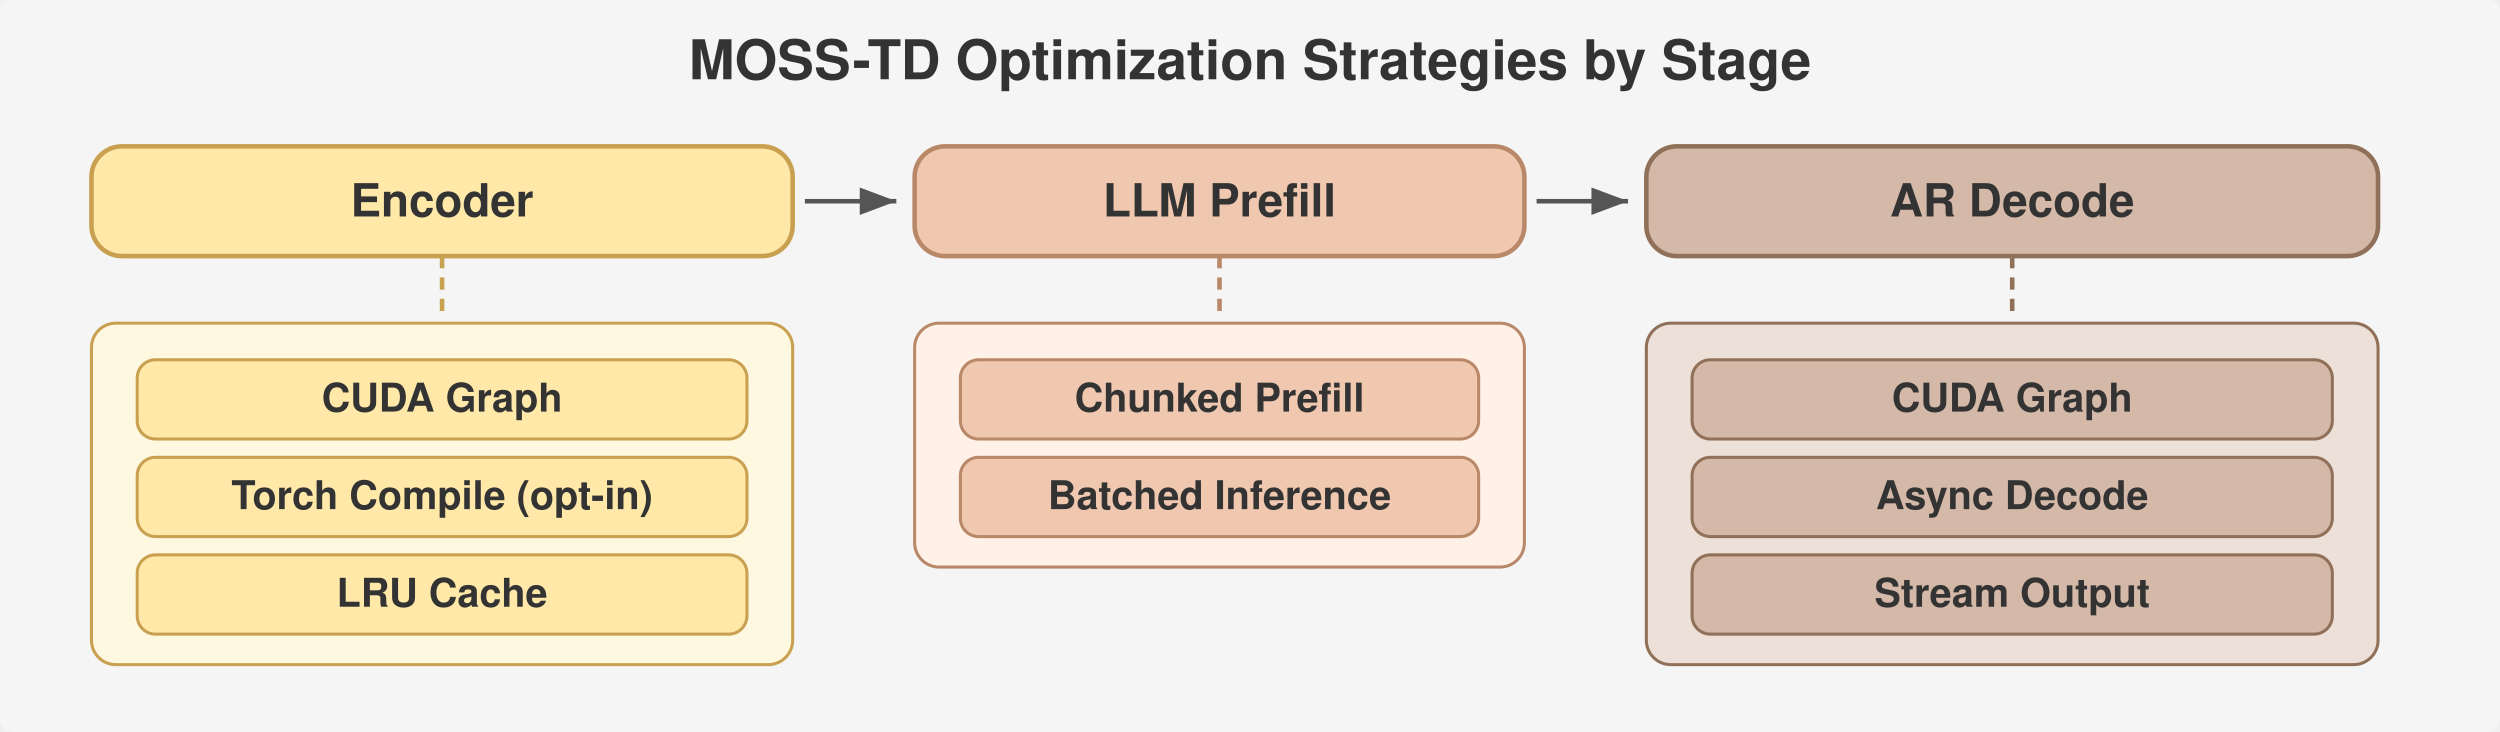
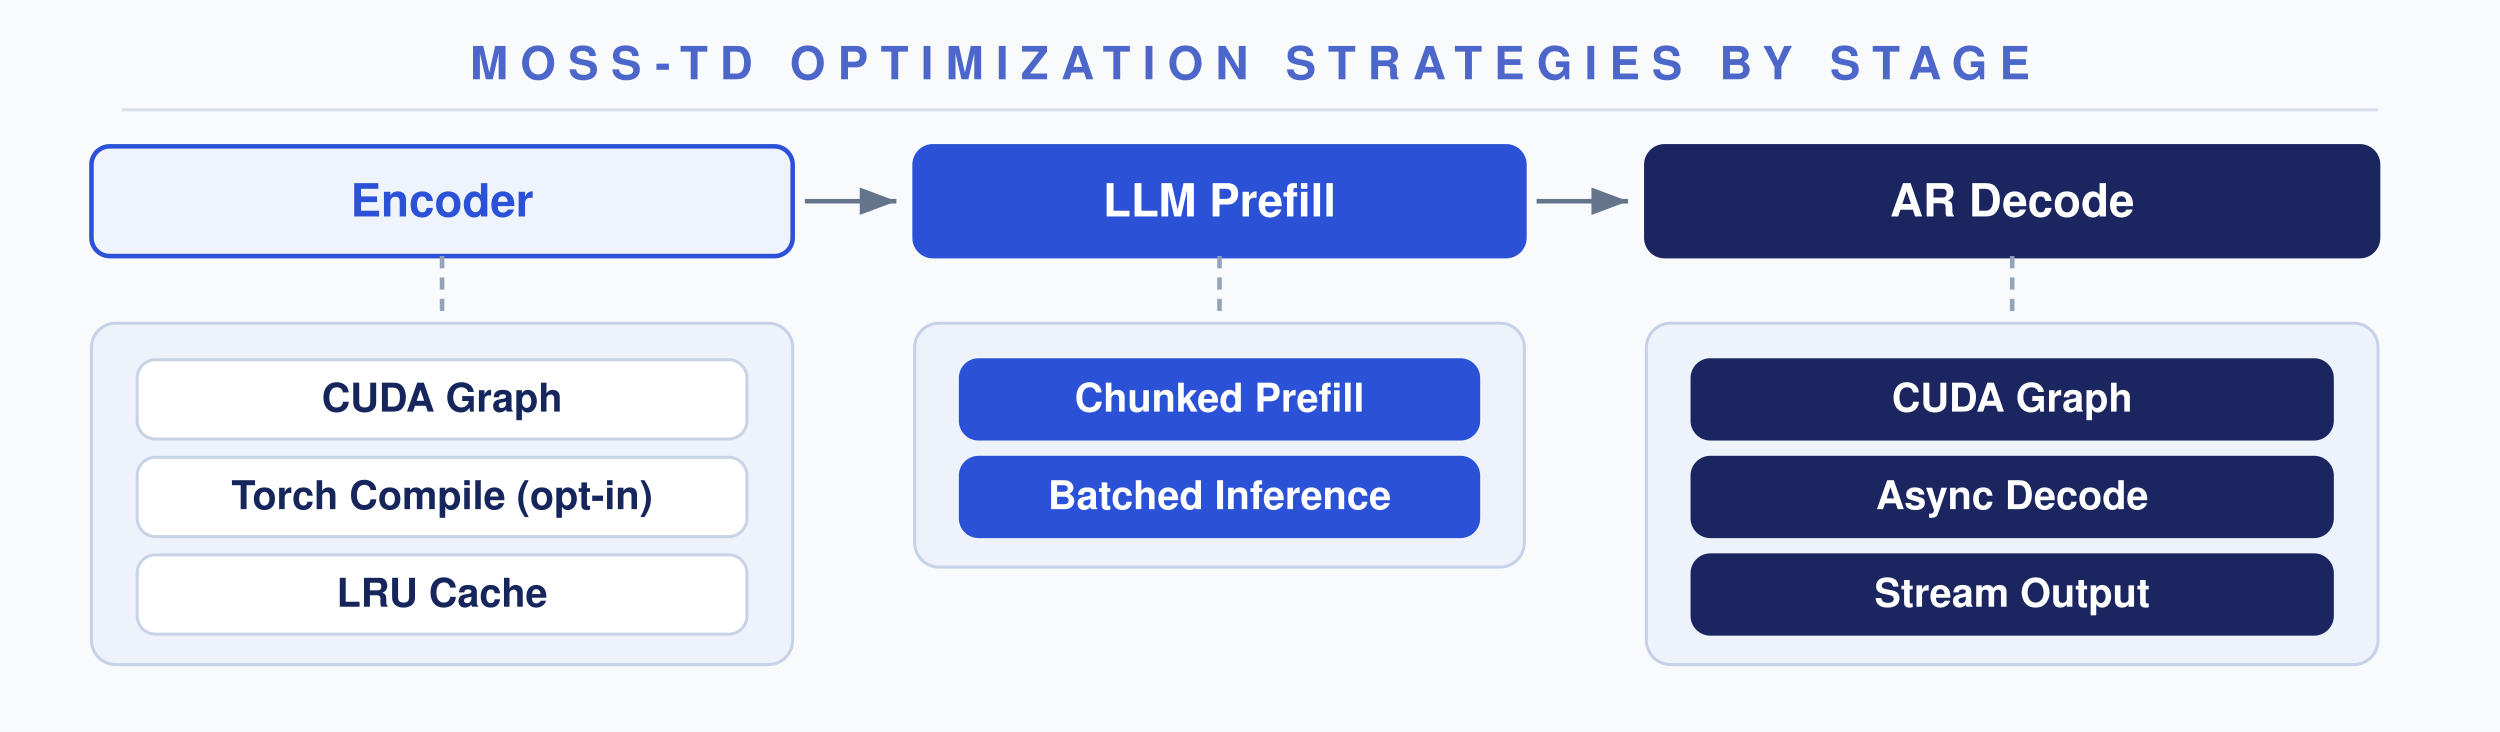
<svg xmlns="http://www.w3.org/2000/svg" viewBox="0 0 820 240">
  <defs>
    <marker id="arr" markerWidth="8" markerHeight="6" refX="8" refY="3" orient="auto">
-       <polygon points="0 0, 8 3, 0 6" fill="#555" />
+       <polygon points="0 0, 8 3, 0 6" fill="#64748B" />
    </marker>
  </defs>
-   <rect width="820" height="240" rx="4" fill="#F5F5F5" />
-   <text x="410" y="26" text-anchor="middle" font-family="'Helvetica Neue', Helvetica, Arial, sans-serif" font-size="18" font-weight="bold" fill="#333">MOSS-TD Optimization Strategies by Stage</text>
-   <rect x="30" y="48" width="230" height="36" rx="10" fill="#FFE8A8" stroke="#C8A050" stroke-width="1.5" />
-   <text x="145" y="71" text-anchor="middle" font-family="'Helvetica Neue', Helvetica, Arial, sans-serif" font-size="15" font-weight="bold" fill="#333">Encoder</text>
-   <line x1="264" y1="66" x2="294" y2="66" stroke="#555" stroke-width="1.5" marker-end="url(#arr)" />
-   <rect x="300" y="48" width="200" height="36" rx="10" fill="#F0C8B0" stroke="#B88868" stroke-width="1.5" />
-   <text x="400" y="71" text-anchor="middle" font-family="'Helvetica Neue', Helvetica, Arial, sans-serif" font-size="15" font-weight="bold" fill="#333">LLM Prefill</text>
-   <line x1="504" y1="66" x2="534" y2="66" stroke="#555" stroke-width="1.5" marker-end="url(#arr)" />
-   <rect x="540" y="48" width="240" height="36" rx="10" fill="#D4B8A8" stroke="#907058" stroke-width="1.5" />
-   <text x="660" y="71" text-anchor="middle" font-family="'Helvetica Neue', Helvetica, Arial, sans-serif" font-size="15" font-weight="bold" fill="#333">AR Decode</text>
-   <line x1="145" y1="84" x2="145" y2="103" stroke="#C8A050" stroke-width="1.5" stroke-dasharray="4,3" />
-   <line x1="400" y1="84" x2="400" y2="103" stroke="#B88868" stroke-width="1.5" stroke-dasharray="4,3" />
-   <line x1="660" y1="84" x2="660" y2="103" stroke="#907058" stroke-width="1.5" stroke-dasharray="4,3" />
-   <rect x="30" y="106" width="230" height="112" rx="8" fill="#FFF8E1" stroke="#C8A050" stroke-width="1" />
-   <rect x="45" y="118" width="200" height="26" rx="6" fill="#FFE8A8" stroke="#C8A050" stroke-width="1" />
-   <text x="145" y="135" text-anchor="middle" font-family="'Helvetica Neue', Helvetica, Arial, sans-serif" font-size="13" font-weight="bold" fill="#333">CUDA Graph</text>
-   <rect x="45" y="150" width="200" height="26" rx="6" fill="#FFE8A8" stroke="#C8A050" stroke-width="1" />
-   <text x="145" y="167" text-anchor="middle" font-family="'Helvetica Neue', Helvetica, Arial, sans-serif" font-size="13" font-weight="bold" fill="#333">Torch Compile (opt-in)</text>
-   <rect x="45" y="182" width="200" height="26" rx="6" fill="#FFE8A8" stroke="#C8A050" stroke-width="1" />
-   <text x="145" y="199" text-anchor="middle" font-family="'Helvetica Neue', Helvetica, Arial, sans-serif" font-size="13" font-weight="bold" fill="#333">LRU Cache</text>
-   <rect x="300" y="106" width="200" height="80" rx="8" fill="#FFF0E8" stroke="#B88868" stroke-width="1" />
-   <rect x="315" y="118" width="170" height="26" rx="6" fill="#F0C8B0" stroke="#B88868" stroke-width="1" />
-   <text x="400" y="135" text-anchor="middle" font-family="'Helvetica Neue', Helvetica, Arial, sans-serif" font-size="13" font-weight="bold" fill="#333">Chunked Prefill</text>
-   <rect x="315" y="150" width="170" height="26" rx="6" fill="#F0C8B0" stroke="#B88868" stroke-width="1" />
-   <text x="400" y="167" text-anchor="middle" font-family="'Helvetica Neue', Helvetica, Arial, sans-serif" font-size="13" font-weight="bold" fill="#333">Batched Inference</text>
-   <rect x="540" y="106" width="240" height="112" rx="8" fill="#EDE0D8" stroke="#907058" stroke-width="1" />
-   <rect x="555" y="118" width="210" height="26" rx="6" fill="#D4B8A8" stroke="#907058" stroke-width="1" />
-   <text x="660" y="135" text-anchor="middle" font-family="'Helvetica Neue', Helvetica, Arial, sans-serif" font-size="13" font-weight="bold" fill="#333">CUDA Graph</text>
-   <rect x="555" y="150" width="210" height="26" rx="6" fill="#D4B8A8" stroke="#907058" stroke-width="1" />
-   <text x="660" y="167" text-anchor="middle" font-family="'Helvetica Neue', Helvetica, Arial, sans-serif" font-size="13" font-weight="bold" fill="#333">Async Decode</text>
-   <rect x="555" y="182" width="210" height="26" rx="6" fill="#D4B8A8" stroke="#907058" stroke-width="1" />
-   <text x="660" y="199" text-anchor="middle" font-family="'Helvetica Neue', Helvetica, Arial, sans-serif" font-size="13" font-weight="bold" fill="#333">Stream Output</text>
+   <rect width="820" height="240" fill="#F8FAFC" />
+   <text x="410" y="26" text-anchor="middle" font-family="'Helvetica Neue', Helvetica, Arial, sans-serif" font-size="15" font-weight="bold" letter-spacing="4" fill="#4C66C9">MOSS-TD OPTIMIZATION STRATEGIES BY STAGE</text>
+   <line x1="40" y1="36" x2="780" y2="36" stroke="#D9E0EC" stroke-width="1" />
+   <rect x="30" y="48" width="230" height="36" rx="6" fill="#EFF3FC" stroke="#2B52D6" stroke-width="1.5" />
+   <text x="145" y="71" text-anchor="middle" font-family="'Helvetica Neue', Helvetica, Arial, sans-serif" font-size="15" font-weight="bold" fill="#2B52D6">Encoder</text>
+   <line x1="264" y1="66" x2="294" y2="66" stroke="#64748B" stroke-width="1.5" marker-end="url(#arr)" />
+   <rect x="300" y="48" width="200" height="36" rx="6" fill="#2B52D6" stroke="#2B52D6" stroke-width="1.5" />
+   <text x="400" y="71" text-anchor="middle" font-family="'Helvetica Neue', Helvetica, Arial, sans-serif" font-size="15" font-weight="bold" fill="#FFFFFF">LLM Prefill</text>
+   <line x1="504" y1="66" x2="534" y2="66" stroke="#64748B" stroke-width="1.5" marker-end="url(#arr)" />
+   <rect x="540" y="48" width="240" height="36" rx="6" fill="#1B2660" stroke="#1B2660" stroke-width="1.5" />
+   <text x="660" y="71" text-anchor="middle" font-family="'Helvetica Neue', Helvetica, Arial, sans-serif" font-size="15" font-weight="bold" fill="#FFFFFF">AR Decode</text>
+   <line x1="145" y1="84" x2="145" y2="103" stroke="#94A3B8" stroke-width="1.5" stroke-dasharray="4,3" />
+   <line x1="400" y1="84" x2="400" y2="103" stroke="#94A3B8" stroke-width="1.5" stroke-dasharray="4,3" />
+   <line x1="660" y1="84" x2="660" y2="103" stroke="#94A3B8" stroke-width="1.5" stroke-dasharray="4,3" />
+   <rect x="30" y="106" width="230" height="112" rx="8" fill="#EDF2FB" stroke="#C7D2E8" stroke-width="1" />
+   <rect x="45" y="118" width="200" height="26" rx="6" fill="#FFFFFF" stroke="#C9D3E6" stroke-width="1" />
+   <text x="145" y="135" text-anchor="middle" font-family="'Helvetica Neue', Helvetica, Arial, sans-serif" font-size="13" font-weight="bold" fill="#16265C">CUDA Graph</text>
+   <rect x="45" y="150" width="200" height="26" rx="6" fill="#FFFFFF" stroke="#C9D3E6" stroke-width="1" />
+   <text x="145" y="167" text-anchor="middle" font-family="'Helvetica Neue', Helvetica, Arial, sans-serif" font-size="13" font-weight="bold" fill="#16265C">Torch Compile (opt-in)</text>
+   <rect x="45" y="182" width="200" height="26" rx="6" fill="#FFFFFF" stroke="#C9D3E6" stroke-width="1" />
+   <text x="145" y="199" text-anchor="middle" font-family="'Helvetica Neue', Helvetica, Arial, sans-serif" font-size="13" font-weight="bold" fill="#16265C">LRU Cache</text>
+   <rect x="300" y="106" width="200" height="80" rx="8" fill="#EDF2FB" stroke="#C7D2E8" stroke-width="1" />
+   <rect x="315" y="118" width="170" height="26" rx="6" fill="#2B52D6" stroke="#2B52D6" stroke-width="1" />
+   <text x="400" y="135" text-anchor="middle" font-family="'Helvetica Neue', Helvetica, Arial, sans-serif" font-size="13" font-weight="bold" fill="#FFFFFF">Chunked Prefill</text>
+   <rect x="315" y="150" width="170" height="26" rx="6" fill="#2B52D6" stroke="#2B52D6" stroke-width="1" />
+   <text x="400" y="167" text-anchor="middle" font-family="'Helvetica Neue', Helvetica, Arial, sans-serif" font-size="13" font-weight="bold" fill="#FFFFFF">Batched Inference</text>
+   <rect x="540" y="106" width="240" height="112" rx="8" fill="#EDF2FB" stroke="#C7D2E8" stroke-width="1" />
+   <rect x="555" y="118" width="210" height="26" rx="6" fill="#1B2660" stroke="#1B2660" stroke-width="1" />
+   <text x="660" y="135" text-anchor="middle" font-family="'Helvetica Neue', Helvetica, Arial, sans-serif" font-size="13" font-weight="bold" fill="#FFFFFF">CUDA Graph</text>
+   <rect x="555" y="150" width="210" height="26" rx="6" fill="#1B2660" stroke="#1B2660" stroke-width="1" />
+   <text x="660" y="167" text-anchor="middle" font-family="'Helvetica Neue', Helvetica, Arial, sans-serif" font-size="13" font-weight="bold" fill="#FFFFFF">Async Decode</text>
+   <rect x="555" y="182" width="210" height="26" rx="6" fill="#1B2660" stroke="#1B2660" stroke-width="1" />
+   <text x="660" y="199" text-anchor="middle" font-family="'Helvetica Neue', Helvetica, Arial, sans-serif" font-size="13" font-weight="bold" fill="#FFFFFF">Stream Output</text>
</svg>
